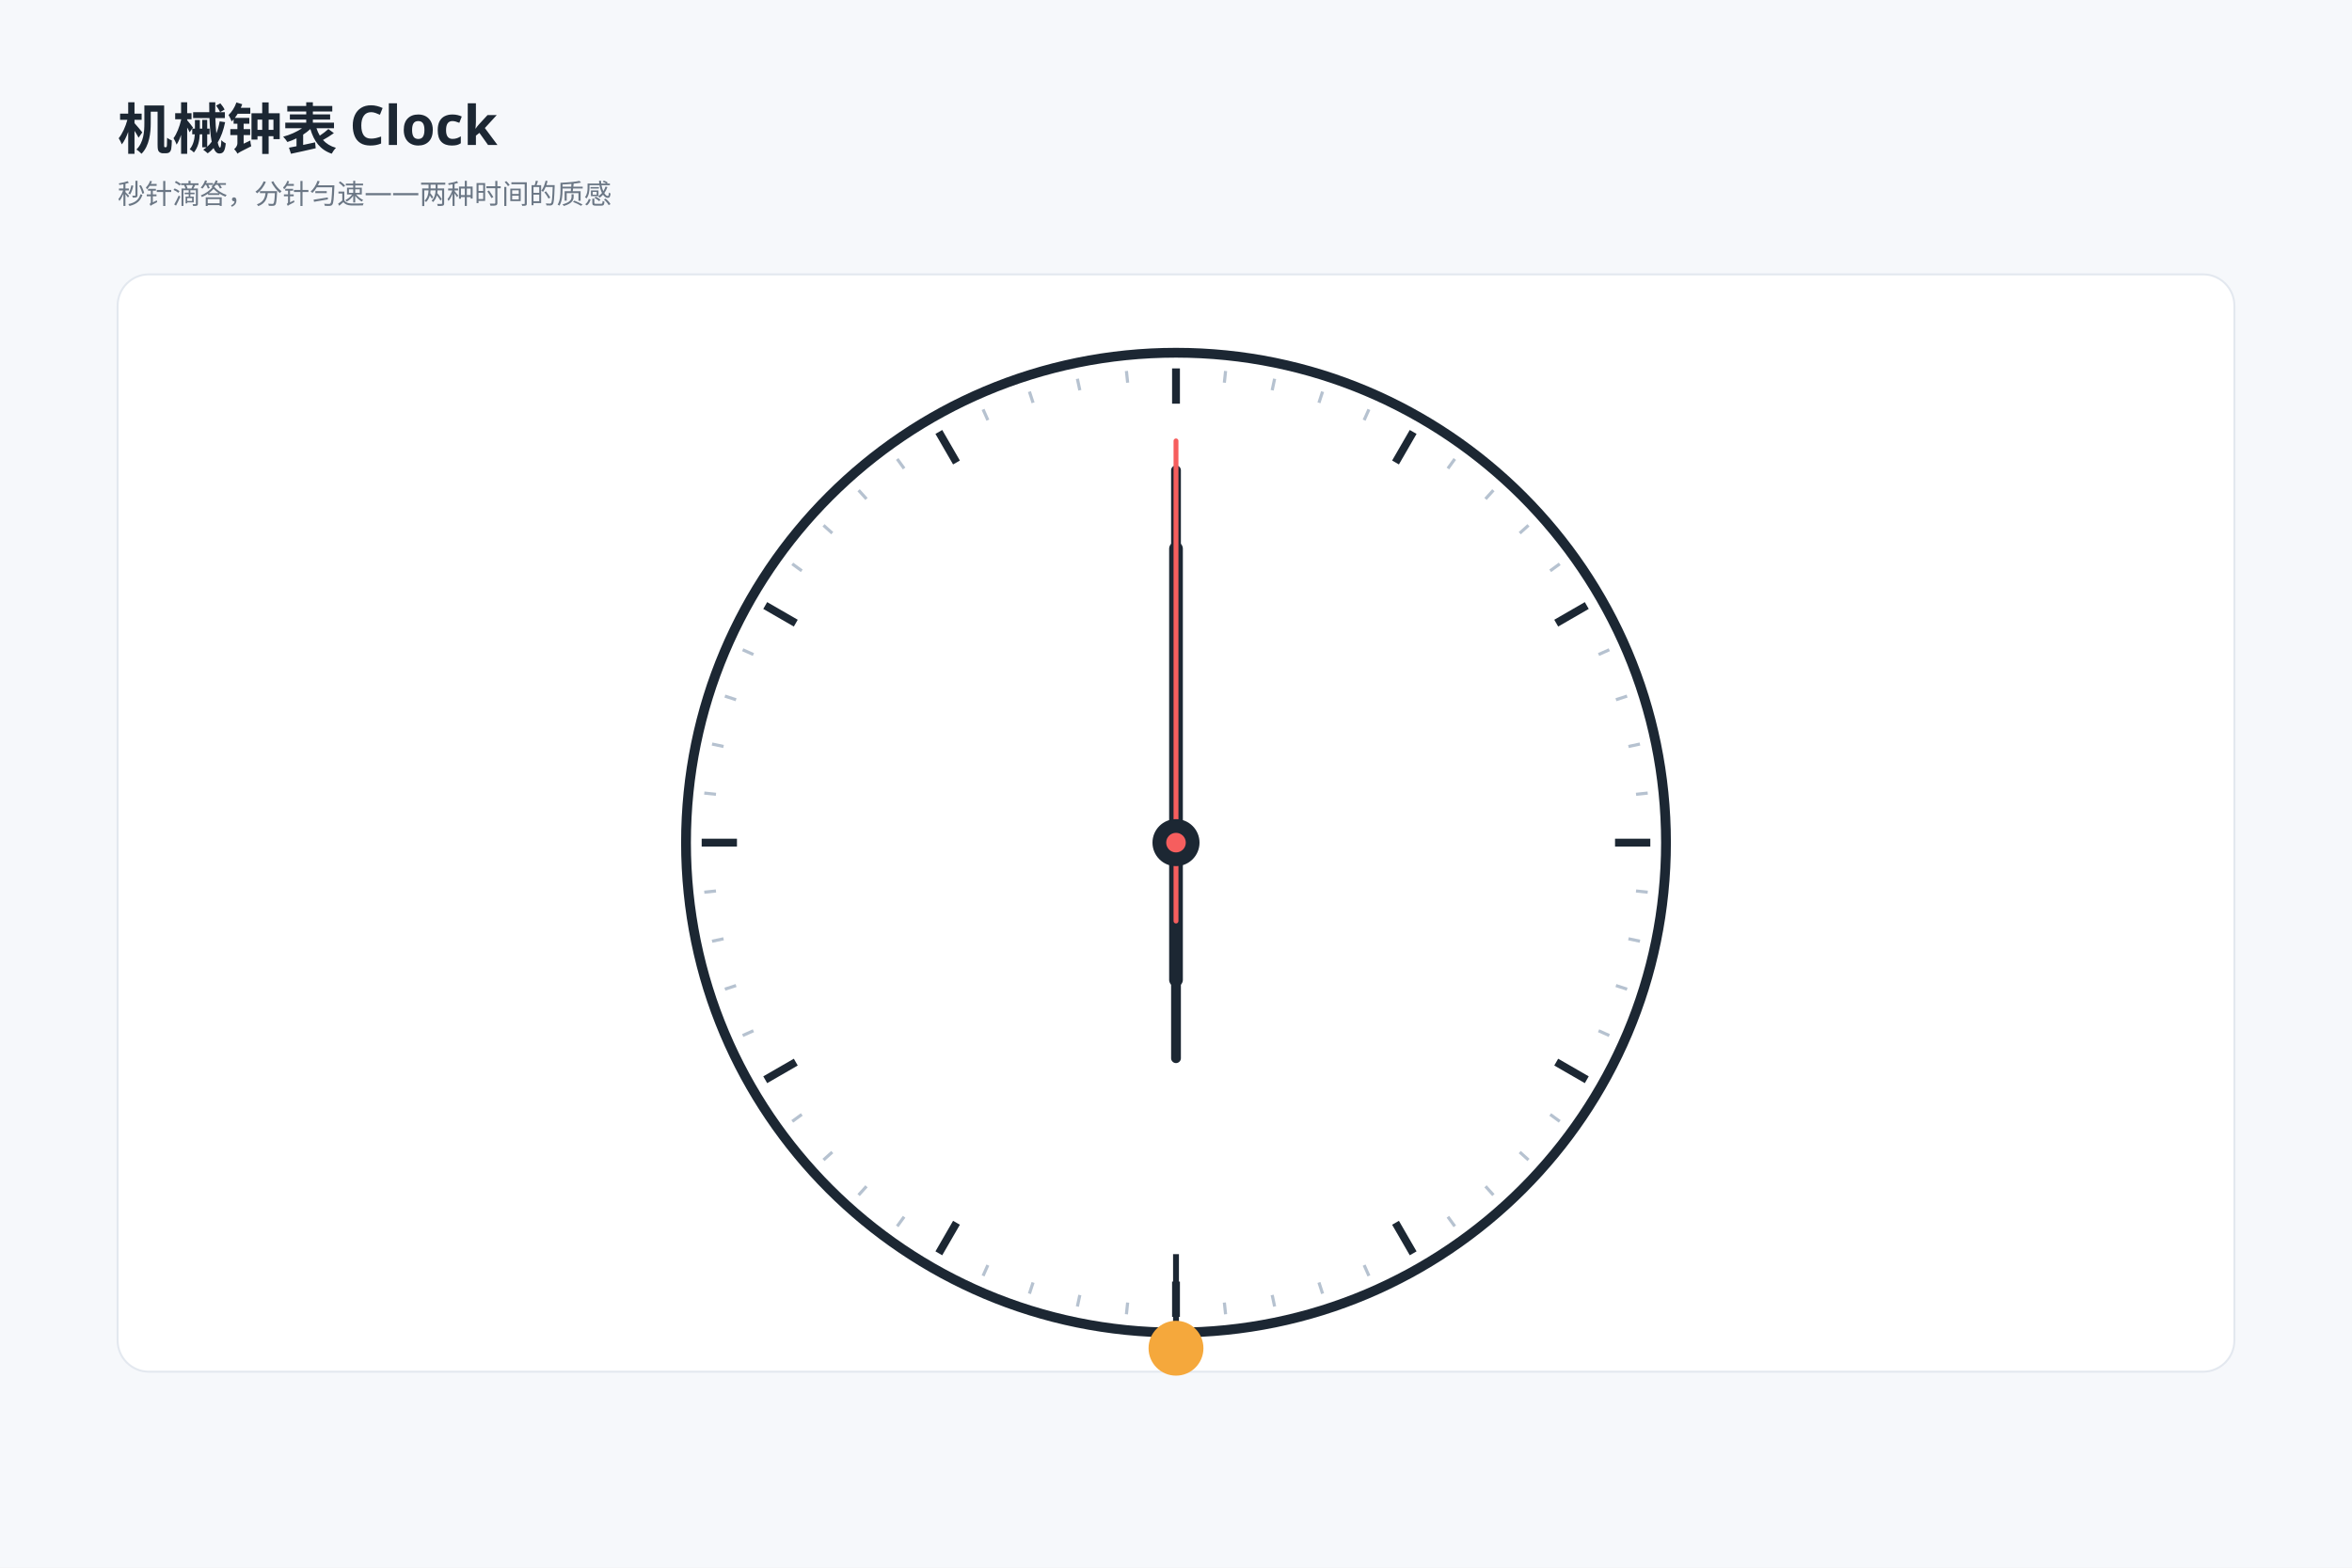
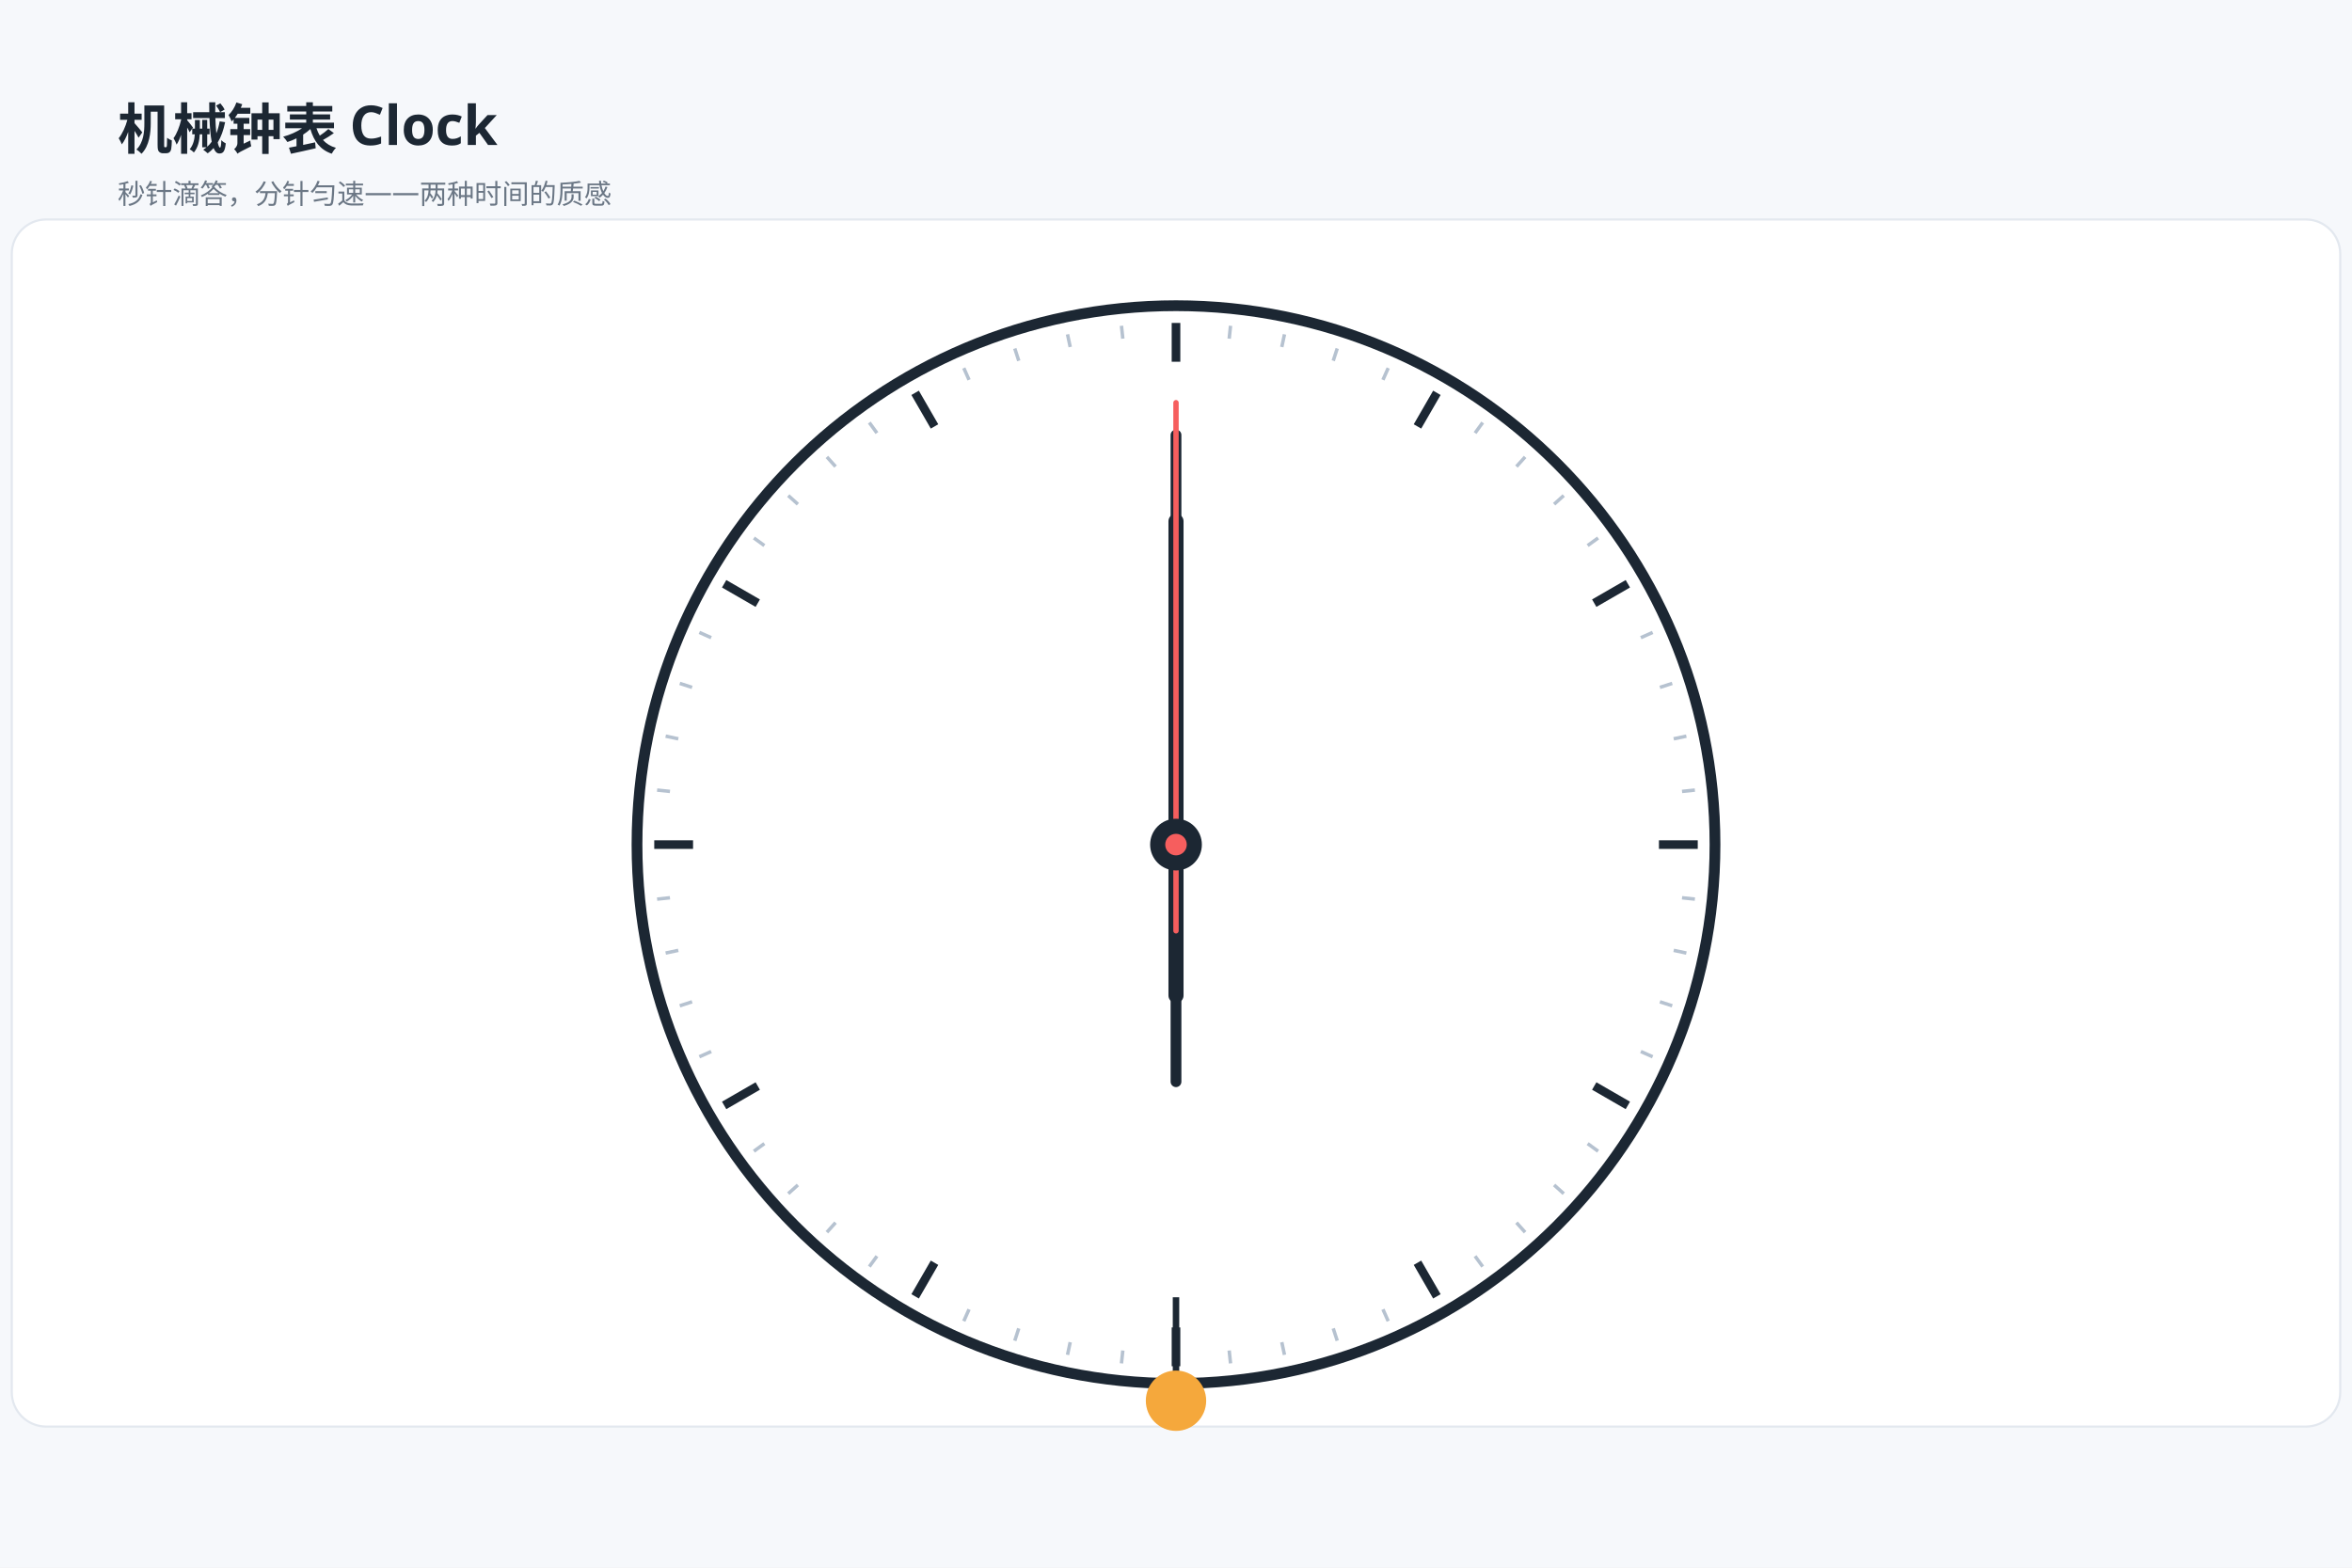
<svg xmlns="http://www.w3.org/2000/svg" width="1200" height="800" viewBox="0 0 1200 800" font-family="PingFang SC, Hiragino Sans GB, Microsoft YaHei, sans-serif">
  <rect width="1200" height="800" fill="#f6f8fb" />
  <text x="60" y="76" font-size="28" font-weight="700" fill="#1c2733">机械钟表 Clock</text>
  <text x="60" y="104" font-size="14" fill="#6b7785">秒针滴答，分针匀速——两种时间的质感</text>
-   <g>
-     <rect x="60" y="140" width="1080" height="560" rx="16" fill="#ffffff" stroke="#e3e8ef" />
-   </g>
-   <circle cx="600" cy="430" r="250" fill="#fff" stroke="#1c2733" stroke-width="5" />
-   <line x1="600" y1="206" x2="600" y2="188" stroke="#1c2733" stroke-width="4" />
-   <line x1="624.669" y1="195.293" x2="625.296" y2="189.326" stroke="#b6c2d0" stroke-width="1.6" />
-   <line x1="649.067" y1="199.157" x2="650.315" y2="193.288" stroke="#b6c2d0" stroke-width="1.6" />
-   <line x1="672.928" y1="205.551" x2="674.782" y2="199.844" stroke="#b6c2d0" stroke-width="1.6" />
-   <line x1="695.99" y1="214.403" x2="698.43" y2="208.922" stroke="#b6c2d0" stroke-width="1.6" />
-   <line x1="712" y1="236.01" x2="721" y2="220.422" stroke="#1c2733" stroke-width="4" />
-   <line x1="738.717" y1="239.072" x2="742.244" y2="234.218" stroke="#b6c2d0" stroke-width="1.6" />
-   <line x1="757.915" y1="254.618" x2="761.93" y2="250.159" stroke="#b6c2d0" stroke-width="1.6" />
-   <line x1="775.382" y1="272.085" x2="779.841" y2="268.07" stroke="#b6c2d0" stroke-width="1.6" />
-   <line x1="790.928" y1="291.283" x2="795.782" y2="287.756" stroke="#b6c2d0" stroke-width="1.6" />
-   <line x1="793.99" y1="318" x2="809.578" y2="309" stroke="#1c2733" stroke-width="4" />
-   <line x1="815.597" y1="334.01" x2="821.078" y2="331.57" stroke="#b6c2d0" stroke-width="1.6" />
-   <line x1="824.449" y1="357.072" x2="830.156" y2="355.218" stroke="#b6c2d0" stroke-width="1.6" />
-   <line x1="830.843" y1="380.933" x2="836.712" y2="379.685" stroke="#b6c2d0" stroke-width="1.6" />
-   <line x1="834.707" y1="405.331" x2="840.674" y2="404.704" stroke="#b6c2d0" stroke-width="1.6" />
-   <line x1="824" y1="430" x2="842" y2="430" stroke="#1c2733" stroke-width="4" />
-   <line x1="834.707" y1="454.669" x2="840.674" y2="455.296" stroke="#b6c2d0" stroke-width="1.6" />
-   <line x1="830.843" y1="479.067" x2="836.712" y2="480.315" stroke="#b6c2d0" stroke-width="1.6" />
-   <line x1="824.449" y1="502.928" x2="830.156" y2="504.782" stroke="#b6c2d0" stroke-width="1.6" />
-   <line x1="815.597" y1="525.99" x2="821.078" y2="528.43" stroke="#b6c2d0" stroke-width="1.6" />
-   <line x1="793.99" y1="542" x2="809.578" y2="551" stroke="#1c2733" stroke-width="4" />
-   <line x1="790.928" y1="568.717" x2="795.782" y2="572.244" stroke="#b6c2d0" stroke-width="1.6" />
-   <line x1="775.382" y1="587.915" x2="779.841" y2="591.93" stroke="#b6c2d0" stroke-width="1.6" />
-   <line x1="757.915" y1="605.382" x2="761.93" y2="609.841" stroke="#b6c2d0" stroke-width="1.6" />
-   <line x1="738.717" y1="620.928" x2="742.244" y2="625.782" stroke="#b6c2d0" stroke-width="1.6" />
-   <line x1="712" y1="623.99" x2="721" y2="639.578" stroke="#1c2733" stroke-width="4" />
-   <line x1="695.99" y1="645.597" x2="698.43" y2="651.078" stroke="#b6c2d0" stroke-width="1.6" />
-   <line x1="672.928" y1="654.449" x2="674.782" y2="660.156" stroke="#b6c2d0" stroke-width="1.6" />
-   <line x1="649.067" y1="660.843" x2="650.315" y2="666.712" stroke="#b6c2d0" stroke-width="1.6" />
-   <line x1="624.669" y1="664.707" x2="625.296" y2="670.674" stroke="#b6c2d0" stroke-width="1.6" />
-   <line x1="600" y1="654" x2="600" y2="672" stroke="#1c2733" stroke-width="4" />
-   <line x1="575.331" y1="664.707" x2="574.704" y2="670.674" stroke="#b6c2d0" stroke-width="1.6" />
-   <line x1="550.933" y1="660.843" x2="549.685" y2="666.712" stroke="#b6c2d0" stroke-width="1.6" />
-   <line x1="527.072" y1="654.449" x2="525.218" y2="660.156" stroke="#b6c2d0" stroke-width="1.6" />
-   <line x1="504.01" y1="645.597" x2="501.57" y2="651.078" stroke="#b6c2d0" stroke-width="1.6" />
-   <line x1="488" y1="623.99" x2="479" y2="639.578" stroke="#1c2733" stroke-width="4" />
-   <line x1="461.283" y1="620.928" x2="457.756" y2="625.782" stroke="#b6c2d0" stroke-width="1.6" />
-   <line x1="442.085" y1="605.382" x2="438.07" y2="609.841" stroke="#b6c2d0" stroke-width="1.6" />
-   <line x1="424.618" y1="587.915" x2="420.159" y2="591.93" stroke="#b6c2d0" stroke-width="1.6" />
-   <line x1="409.072" y1="568.717" x2="404.218" y2="572.244" stroke="#b6c2d0" stroke-width="1.6" />
-   <line x1="406.01" y1="542" x2="390.422" y2="551" stroke="#1c2733" stroke-width="4" />
-   <line x1="384.403" y1="525.99" x2="378.922" y2="528.43" stroke="#b6c2d0" stroke-width="1.6" />
-   <line x1="375.551" y1="502.928" x2="369.844" y2="504.782" stroke="#b6c2d0" stroke-width="1.6" />
-   <line x1="369.157" y1="479.067" x2="363.288" y2="480.315" stroke="#b6c2d0" stroke-width="1.6" />
-   <line x1="365.293" y1="454.669" x2="359.326" y2="455.296" stroke="#b6c2d0" stroke-width="1.6" />
-   <line x1="376" y1="430" x2="358" y2="430" stroke="#1c2733" stroke-width="4" />
-   <line x1="365.293" y1="405.331" x2="359.326" y2="404.704" stroke="#b6c2d0" stroke-width="1.6" />
-   <line x1="369.157" y1="380.933" x2="363.288" y2="379.685" stroke="#b6c2d0" stroke-width="1.6" />
-   <line x1="375.551" y1="357.072" x2="369.844" y2="355.218" stroke="#b6c2d0" stroke-width="1.6" />
-   <line x1="384.403" y1="334.01" x2="378.922" y2="331.57" stroke="#b6c2d0" stroke-width="1.6" />
-   <line x1="406.01" y1="318" x2="390.422" y2="309" stroke="#1c2733" stroke-width="4" />
-   <line x1="409.072" y1="291.283" x2="404.218" y2="287.756" stroke="#b6c2d0" stroke-width="1.6" />
-   <line x1="424.618" y1="272.085" x2="420.159" y2="268.07" stroke="#b6c2d0" stroke-width="1.6" />
-   <line x1="442.085" y1="254.618" x2="438.07" y2="250.159" stroke="#b6c2d0" stroke-width="1.6" />
-   <line x1="461.283" y1="239.072" x2="457.756" y2="234.218" stroke="#b6c2d0" stroke-width="1.6" />
-   <line x1="488" y1="236.01" x2="479" y2="220.422" stroke="#1c2733" stroke-width="4" />
-   <line x1="504.01" y1="214.403" x2="501.57" y2="208.922" stroke="#b6c2d0" stroke-width="1.6" />
-   <line x1="527.072" y1="205.551" x2="525.218" y2="199.844" stroke="#b6c2d0" stroke-width="1.6" />
-   <line x1="550.933" y1="199.157" x2="549.685" y2="193.288" stroke="#b6c2d0" stroke-width="1.6" />
-   <line x1="575.331" y1="195.293" x2="574.704" y2="189.326" stroke="#b6c2d0" stroke-width="1.6" />
-   <line x1="600" y1="500" x2="600" y2="280" stroke="#1c2733" stroke-width="7" stroke-linecap="round">
-     <animateTransform attributeName="transform" type="rotate" dur="72s" repeatCount="indefinite" values="0 600 430;30 600 430;60 600 430;90 600 430;120 600 430;150 600 430;180 600 430;210 600 430;240 600 430;270 600 430;300 600 430;330 600 430;360 600 430" calcMode="discrete" />
-   </line>
-   <line x1="600" y1="540" x2="600" y2="240" stroke="#1c2733" stroke-width="5" stroke-linecap="round">
-     <animateTransform attributeName="transform" type="rotate" from="0 600 430" to="360 600 430" dur="6s" repeatCount="indefinite" />
-   </line>
-   <line x1="600" y1="470" x2="600" y2="225" stroke="#f65e5e" stroke-width="2.5" stroke-linecap="round">
-     <animateTransform attributeName="transform" type="rotate" values="0 600 430;30 600 430;60 600 430;90 600 430;120 600 430;150 600 430;180 600 430;210 600 430;240 600 430;270 600 430;300 600 430;330 600 430;360 600 430" keyTimes="0;0.083;0.167;0.25;0.333;0.417;0.5;0.583;0.667;0.75;0.833;0.917;1" calcMode="discrete" dur="6s" repeatCount="indefinite" />
-   </line>
-   <circle cx="600" cy="430" r="12" fill="#1c2733" />
-   <circle cx="600" cy="430" r="5" fill="#f65e5e" />
-   <g transform="rotate(0 600 700)">
-     <line x1="600" y1="640" x2="600" y2="680" stroke="#1c2733" stroke-width="3" />
-     <circle cx="600" cy="688" r="14" fill="#f5a83c" />
-     <animateTransform attributeName="transform" type="rotate" values="8 600 640;-8 600 640;8 600 640" dur="1.6s" repeatCount="indefinite" additive="sum" />
+   <g transform="translate(600,420) scale(1.1) translate(-600,-420)">
+     <g>
+       <rect x="60" y="140" width="1080" height="560" rx="16" fill="#ffffff" stroke="#e3e8ef" />
+     </g>
+     <circle cx="600" cy="430" r="250" fill="#fff" stroke="#1c2733" stroke-width="5" />
+     <line x1="600" y1="206" x2="600" y2="188" stroke="#1c2733" stroke-width="4" />
+     <line x1="624.669" y1="195.293" x2="625.296" y2="189.326" stroke="#b6c2d0" stroke-width="1.6" />
+     <line x1="649.067" y1="199.157" x2="650.315" y2="193.288" stroke="#b6c2d0" stroke-width="1.6" />
+     <line x1="672.928" y1="205.551" x2="674.782" y2="199.844" stroke="#b6c2d0" stroke-width="1.6" />
+     <line x1="695.99" y1="214.403" x2="698.43" y2="208.922" stroke="#b6c2d0" stroke-width="1.6" />
+     <line x1="712" y1="236.01" x2="721" y2="220.422" stroke="#1c2733" stroke-width="4" />
+     <line x1="738.717" y1="239.072" x2="742.244" y2="234.218" stroke="#b6c2d0" stroke-width="1.6" />
+     <line x1="757.915" y1="254.618" x2="761.93" y2="250.159" stroke="#b6c2d0" stroke-width="1.6" />
+     <line x1="775.382" y1="272.085" x2="779.841" y2="268.07" stroke="#b6c2d0" stroke-width="1.6" />
+     <line x1="790.928" y1="291.283" x2="795.782" y2="287.756" stroke="#b6c2d0" stroke-width="1.6" />
+     <line x1="793.99" y1="318" x2="809.578" y2="309" stroke="#1c2733" stroke-width="4" />
+     <line x1="815.597" y1="334.01" x2="821.078" y2="331.57" stroke="#b6c2d0" stroke-width="1.6" />
+     <line x1="824.449" y1="357.072" x2="830.156" y2="355.218" stroke="#b6c2d0" stroke-width="1.6" />
+     <line x1="830.843" y1="380.933" x2="836.712" y2="379.685" stroke="#b6c2d0" stroke-width="1.6" />
+     <line x1="834.707" y1="405.331" x2="840.674" y2="404.704" stroke="#b6c2d0" stroke-width="1.6" />
+     <line x1="824" y1="430" x2="842" y2="430" stroke="#1c2733" stroke-width="4" />
+     <line x1="834.707" y1="454.669" x2="840.674" y2="455.296" stroke="#b6c2d0" stroke-width="1.6" />
+     <line x1="830.843" y1="479.067" x2="836.712" y2="480.315" stroke="#b6c2d0" stroke-width="1.6" />
+     <line x1="824.449" y1="502.928" x2="830.156" y2="504.782" stroke="#b6c2d0" stroke-width="1.6" />
+     <line x1="815.597" y1="525.99" x2="821.078" y2="528.43" stroke="#b6c2d0" stroke-width="1.6" />
+     <line x1="793.99" y1="542" x2="809.578" y2="551" stroke="#1c2733" stroke-width="4" />
+     <line x1="790.928" y1="568.717" x2="795.782" y2="572.244" stroke="#b6c2d0" stroke-width="1.6" />
+     <line x1="775.382" y1="587.915" x2="779.841" y2="591.93" stroke="#b6c2d0" stroke-width="1.6" />
+     <line x1="757.915" y1="605.382" x2="761.93" y2="609.841" stroke="#b6c2d0" stroke-width="1.6" />
+     <line x1="738.717" y1="620.928" x2="742.244" y2="625.782" stroke="#b6c2d0" stroke-width="1.6" />
+     <line x1="712" y1="623.99" x2="721" y2="639.578" stroke="#1c2733" stroke-width="4" />
+     <line x1="695.99" y1="645.597" x2="698.43" y2="651.078" stroke="#b6c2d0" stroke-width="1.6" />
+     <line x1="672.928" y1="654.449" x2="674.782" y2="660.156" stroke="#b6c2d0" stroke-width="1.6" />
+     <line x1="649.067" y1="660.843" x2="650.315" y2="666.712" stroke="#b6c2d0" stroke-width="1.6" />
+     <line x1="624.669" y1="664.707" x2="625.296" y2="670.674" stroke="#b6c2d0" stroke-width="1.6" />
+     <line x1="600" y1="654" x2="600" y2="672" stroke="#1c2733" stroke-width="4" />
+     <line x1="575.331" y1="664.707" x2="574.704" y2="670.674" stroke="#b6c2d0" stroke-width="1.6" />
+     <line x1="550.933" y1="660.843" x2="549.685" y2="666.712" stroke="#b6c2d0" stroke-width="1.6" />
+     <line x1="527.072" y1="654.449" x2="525.218" y2="660.156" stroke="#b6c2d0" stroke-width="1.6" />
+     <line x1="504.01" y1="645.597" x2="501.57" y2="651.078" stroke="#b6c2d0" stroke-width="1.6" />
+     <line x1="488" y1="623.99" x2="479" y2="639.578" stroke="#1c2733" stroke-width="4" />
+     <line x1="461.283" y1="620.928" x2="457.756" y2="625.782" stroke="#b6c2d0" stroke-width="1.6" />
+     <line x1="442.085" y1="605.382" x2="438.07" y2="609.841" stroke="#b6c2d0" stroke-width="1.6" />
+     <line x1="424.618" y1="587.915" x2="420.159" y2="591.93" stroke="#b6c2d0" stroke-width="1.6" />
+     <line x1="409.072" y1="568.717" x2="404.218" y2="572.244" stroke="#b6c2d0" stroke-width="1.6" />
+     <line x1="406.01" y1="542" x2="390.422" y2="551" stroke="#1c2733" stroke-width="4" />
+     <line x1="384.403" y1="525.99" x2="378.922" y2="528.43" stroke="#b6c2d0" stroke-width="1.6" />
+     <line x1="375.551" y1="502.928" x2="369.844" y2="504.782" stroke="#b6c2d0" stroke-width="1.6" />
+     <line x1="369.157" y1="479.067" x2="363.288" y2="480.315" stroke="#b6c2d0" stroke-width="1.6" />
+     <line x1="365.293" y1="454.669" x2="359.326" y2="455.296" stroke="#b6c2d0" stroke-width="1.6" />
+     <line x1="376" y1="430" x2="358" y2="430" stroke="#1c2733" stroke-width="4" />
+     <line x1="365.293" y1="405.331" x2="359.326" y2="404.704" stroke="#b6c2d0" stroke-width="1.6" />
+     <line x1="369.157" y1="380.933" x2="363.288" y2="379.685" stroke="#b6c2d0" stroke-width="1.6" />
+     <line x1="375.551" y1="357.072" x2="369.844" y2="355.218" stroke="#b6c2d0" stroke-width="1.6" />
+     <line x1="384.403" y1="334.01" x2="378.922" y2="331.57" stroke="#b6c2d0" stroke-width="1.6" />
+     <line x1="406.01" y1="318" x2="390.422" y2="309" stroke="#1c2733" stroke-width="4" />
+     <line x1="409.072" y1="291.283" x2="404.218" y2="287.756" stroke="#b6c2d0" stroke-width="1.6" />
+     <line x1="424.618" y1="272.085" x2="420.159" y2="268.07" stroke="#b6c2d0" stroke-width="1.6" />
+     <line x1="442.085" y1="254.618" x2="438.07" y2="250.159" stroke="#b6c2d0" stroke-width="1.6" />
+     <line x1="461.283" y1="239.072" x2="457.756" y2="234.218" stroke="#b6c2d0" stroke-width="1.6" />
+     <line x1="488" y1="236.01" x2="479" y2="220.422" stroke="#1c2733" stroke-width="4" />
+     <line x1="504.01" y1="214.403" x2="501.57" y2="208.922" stroke="#b6c2d0" stroke-width="1.6" />
+     <line x1="527.072" y1="205.551" x2="525.218" y2="199.844" stroke="#b6c2d0" stroke-width="1.6" />
+     <line x1="550.933" y1="199.157" x2="549.685" y2="193.288" stroke="#b6c2d0" stroke-width="1.6" />
+     <line x1="575.331" y1="195.293" x2="574.704" y2="189.326" stroke="#b6c2d0" stroke-width="1.6" />
+     <line x1="600" y1="500" x2="600" y2="280" stroke="#1c2733" stroke-width="7" stroke-linecap="round">
+       <animateTransform attributeName="transform" type="rotate" dur="72s" repeatCount="indefinite" values="0 600 430;30 600 430;60 600 430;90 600 430;120 600 430;150 600 430;180 600 430;210 600 430;240 600 430;270 600 430;300 600 430;330 600 430;360 600 430" calcMode="discrete" />
+     </line>
+     <line x1="600" y1="540" x2="600" y2="240" stroke="#1c2733" stroke-width="5" stroke-linecap="round">
+       <animateTransform attributeName="transform" type="rotate" from="0 600 430" to="360 600 430" dur="6s" repeatCount="indefinite" />
+     </line>
+     <line x1="600" y1="470" x2="600" y2="225" stroke="#f65e5e" stroke-width="2.5" stroke-linecap="round">
+       <animateTransform attributeName="transform" type="rotate" values="0 600 430;30 600 430;60 600 430;90 600 430;120 600 430;150 600 430;180 600 430;210 600 430;240 600 430;270 600 430;300 600 430;330 600 430;360 600 430" keyTimes="0;0.083;0.167;0.25;0.333;0.417;0.5;0.583;0.667;0.75;0.833;0.917;1" calcMode="discrete" dur="6s" repeatCount="indefinite" />
+     </line>
+     <circle cx="600" cy="430" r="12" fill="#1c2733" />
+     <circle cx="600" cy="430" r="5" fill="#f65e5e" />
+     <g transform="rotate(0 600 700)">
+       <line x1="600" y1="640" x2="600" y2="680" stroke="#1c2733" stroke-width="3" />
+       <circle cx="600" cy="688" r="14" fill="#f5a83c" />
+       <animateTransform attributeName="transform" type="rotate" values="8 600 640;-8 600 640;8 600 640" dur="1.6s" repeatCount="indefinite" additive="sum" />
+     </g>
  </g>
</svg>
